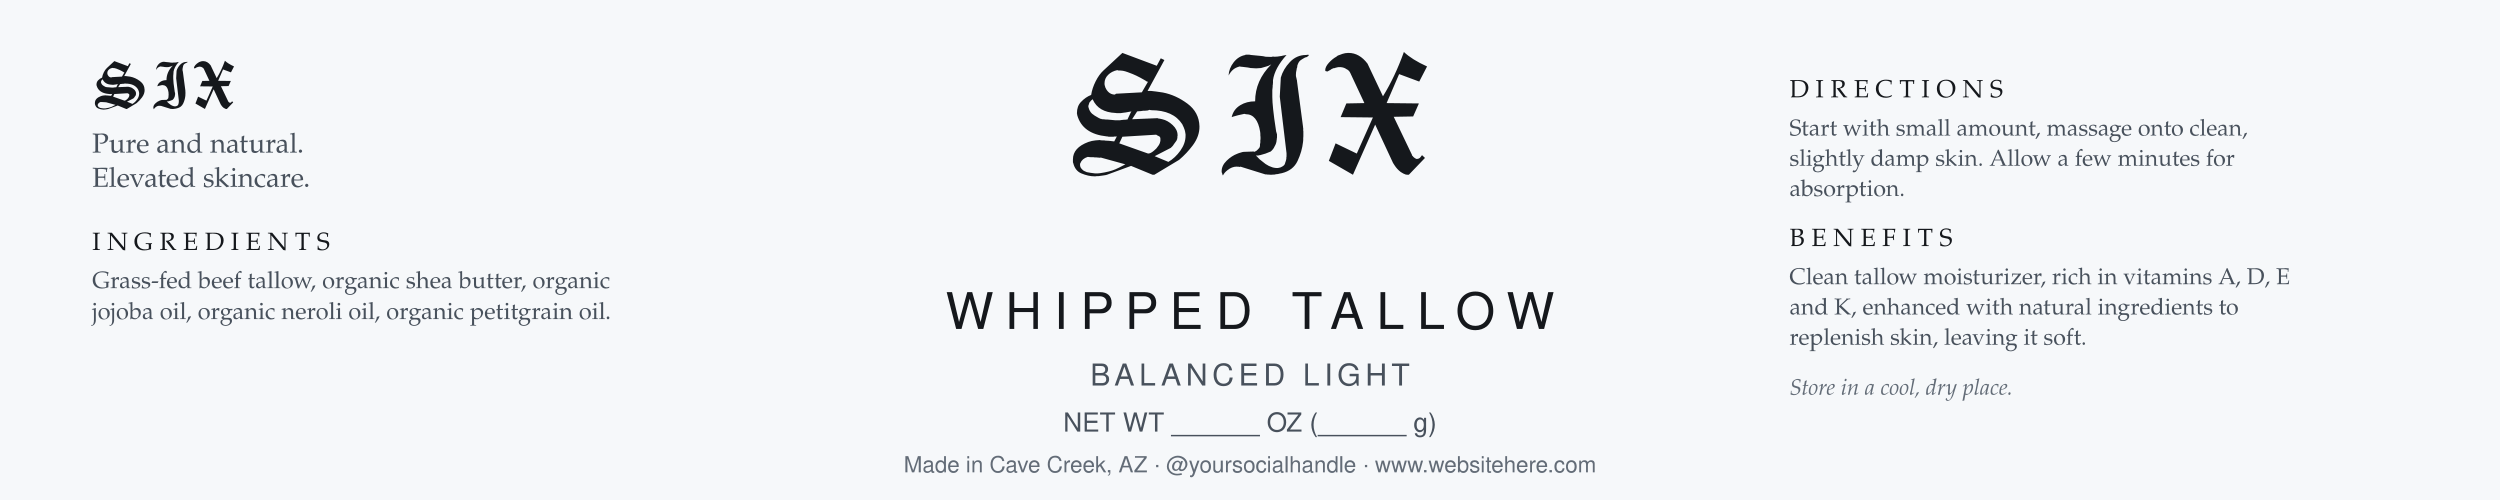
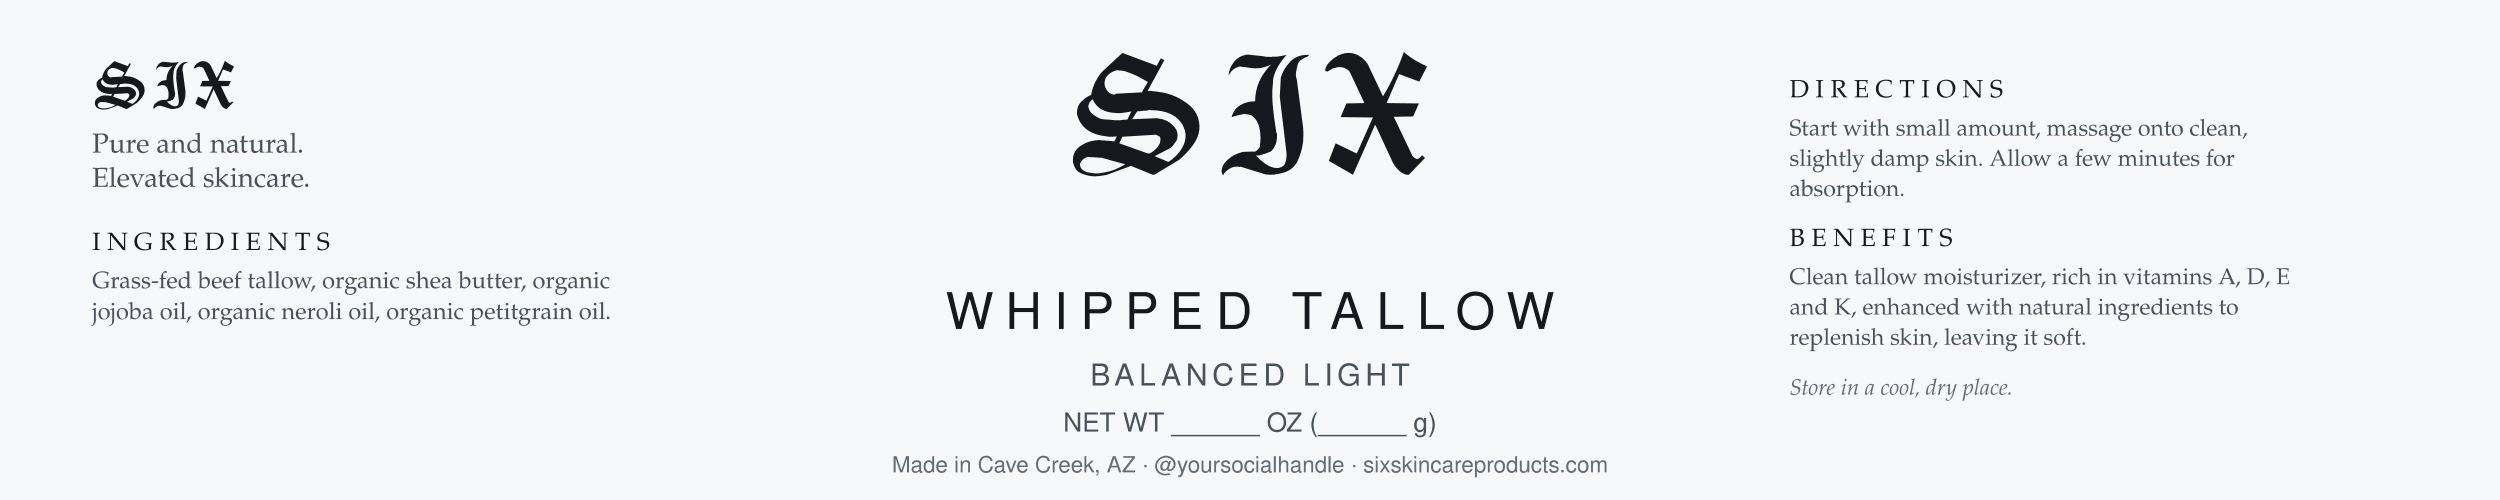
<svg xmlns="http://www.w3.org/2000/svg" width="190.0mm" height="38.0mm" viewBox="0 0 190.0 38.0">
  <rect x="0" y="0" width="190.0" height="38.0" fill="#f6f8fa" />
  <g transform="translate(81.000 3.400) scale(0.27155)">
    <path d="M15.84 2.29 25.46 5.89 26.58 3.8 27.6 4.28 22.89 12.93H23.86Q24.97 13.03 27.16 13.37Q30.75 14.05 34.03 16.47Q37.31 18.9 37.41 22.84Q37.46 25.56 35.56 28.13Q33.86 30.41 31.73 32.21L24.78 36.39H24.29L18.27 33.91L11.52 36.39Q11.23 36.49 10.55 36.58L9.48 36.73Q9.24 36.73 9.09 36.78H8.7Q8.41 36.78 8.36 36.83H8.02Q6.32 36.83 4.33 36Q2.63 35.27 2.1 33.18Q2.05 33.04 2 32.89V32.07Q2 28.81 6.32 27.21Q7.29 26.87 8.31 26.77L9.53 26.67Q9.67 26.77 10.31 26.77H10.74Q11.03 26.87 11.81 26.87Q12.01 26.92 12.39 26.92L13.56 27.06L14.34 25.56Q14.29 25.7 14.05 25.7H13.51Q13.46 25.75 13.37 25.75H12.25Q12.01 25.75 11.88 25.73Q11.76 25.7 11.62 25.65Q11.47 25.65 11.42 25.65Q4.67 24.93 3.21 19.73V19.63Q3.17 19.63 3.17 19.58V19.34Q3.12 19.34 3.12 19.29V19.15Q3.12 17.2 4.23 16.04Q5.55 14.63 7.1 14.05Q7.39 12.15 8.36 10.23Q9.33 8.31 10.55 7.2ZM6.13 31.39Q4.53 31.92 4.09 33.13Q3.99 33.23 3.99 33.43V33.72Q3.99 33.77 4.04 34.01Q4.04 34.06 4.06 34.13Q4.09 34.2 4.14 34.25Q4.14 34.3 4.14 34.35Q4.23 34.49 4.45 34.76Q4.67 35.03 4.87 35.17Q5.06 35.32 5.89 35.66Q6.23 35.71 6.95 35.85Q7.25 35.85 7.73 35.95Q7.97 35.95 8.12 36H9.04Q9.19 35.95 9.58 35.95Q12.25 35.56 13.85 34.88Q14.68 34.54 16.67 33.47L9.82 31.58Q9.67 31.63 9.43 31.63Q9.33 31.63 9.19 31.58Q9.04 31.58 8.99 31.58Q8.7 31.58 8.56 31.53H8.07Q8.02 31.53 7.78 31.48H7ZM23.37 18.22Q22.98 18.47 22.11 18.47H21.67Q20.94 18.61 20.41 18.61Q20.21 18.66 19.97 18.66L18.56 20.85L25.7 20.55Q25.9 20.7 26.33 20.7Q26.33 20.7 27.01 20.85Q28.52 21.19 29.9 22.47Q31.29 23.76 31.29 25.36V25.46Q31.24 25.51 31.24 25.61V25.99Q31.19 26.04 31.19 26.14V26.38Q31.19 26.43 31.14 26.48Q31.09 26.53 31.05 26.63Q31 26.72 31 26.82Q30.8 27.16 30.22 27.89Q30.17 27.99 30.05 28.16Q29.93 28.33 29.88 28.37Q29.83 28.42 29.39 28.86L24.88 31.19L28.71 32.79Q30.61 31.68 32.07 29.64Q33.52 27.6 33.52 25.46V25.07Q33.47 24.78 33.38 24.25Q33.38 24.1 33.28 23.86Q33.13 23.37 32.99 23.08Q32.94 22.93 32.79 22.67Q32.65 22.4 32.6 22.25Q30.07 18.32 23.86 18.32ZM25.36 25.17 15.84 25.75 14.97 27.6 22.79 30.37Q22.98 30.51 23.37 30.41Q23.61 30.37 23.95 30.17Q24.29 29.98 24.68 29.64Q24.78 29.54 25 29.35Q25.22 29.15 25.36 29.01Q26.14 28.08 26.33 27.5Q26.33 27.4 26.43 27.11Q26.43 27.06 26.48 26.87V26.24Q26.43 26.19 26.43 26.04V25.95Q26.38 25.95 26.36 25.87Q26.33 25.8 26.31 25.75Q26.29 25.7 25.9 25.51Q25.85 25.46 25.7 25.41Q25.56 25.36 25.53 25.34Q25.51 25.31 25.46 25.27H25.36ZM7.54 15.21Q7.44 15.36 7.15 15.55Q7.15 15.6 6.86 15.89Q6.86 15.89 6.76 16.01Q6.66 16.13 6.61 16.18Q6.37 16.91 6.37 16.94Q6.37 16.96 6.32 17.06V17.45Q6.32 17.49 6.37 17.54Q6.61 18.61 7.34 19.29Q7.88 19.78 9.24 20.51Q9.43 20.6 9.77 20.75Q9.87 20.75 9.92 20.75Q10.01 20.8 10.06 20.82Q10.11 20.85 10.31 20.85H10.65Q10.69 20.89 11.01 20.92Q11.33 20.94 11.71 20.94Q13.46 21.14 13.85 21.14H15.11Q15.31 21.14 15.79 21.04H15.89Q16.13 21.04 16.28 20.99H16.62Q16.81 20.99 16.96 20.94H17.25L18.37 18.56Q18.17 18.76 17.93 18.76H17.74Q17.69 18.81 17.54 18.81Q16.81 18.95 16.77 18.95Q16.28 19.05 15.99 19.05Q15.5 19.15 15.31 19.15H14.34Q14.09 19.15 13.95 19.1Q9.14 18.9 7.54 15.31ZM14.43 7.1Q12.83 7.44 11.84 8.44Q10.84 9.43 10.84 10.79Q10.84 11.08 10.86 11.23Q10.89 11.37 10.99 11.67Q10.99 11.71 11.08 12.01Q11.18 12.05 11.23 12.3Q12.15 13.95 13.75 13.95L14.05 13.71L21.28 13.32L22.98 10.4Q23.08 10.4 22.5 10.21Q22.5 10.16 22.4 10.09Q22.3 10.01 22.23 10.01Q22.16 10.01 22.01 9.87Q21.48 9.58 20.89 9.24L19.73 8.65Q18.85 8.22 17.35 7.68Q16.57 7.39 15.99 7.29Q15.41 7.2 14.63 7.2Z M50.27 2.78H51.34Q51.63 2.87 52.89 2.97L54.45 3.12Q54.74 3.12 55.23 3.21Q55.71 3.31 55.95 3.36Q56.49 3.41 57.51 3.41L57.99 3.31Q58.29 3.41 59.26 3.31Q59.69 3.21 60.52 3.12H60.57L60.62 3.07Q60.81 3.07 61.2 2.97Q61.39 2.97 61.78 2.87Q58.48 6.52 57.99 9.92V10.69Q57.95 10.84 57.95 10.99V11.18Q57.9 11.23 57.9 11.37V11.76Q57.8 12.44 57.8 12.69V14.63Q57.8 15.89 58.04 18.13Q58.24 20.17 58.87 24.25L59.11 25.07V25.99Q59.06 26.04 59.06 26.24V26.43Q59.01 26.58 59.01 26.67Q58.97 27.6 58.43 28.47Q58.14 29.2 57.36 29.88Q56.73 30.17 55.91 30.46Q55.66 30.51 55.15 30.68Q54.64 30.85 54.4 30.9Q54.35 30.9 54.25 30.9Q54.16 30.95 54.06 30.97Q53.96 31 53.77 31H53.19L53.43 31.24Q53.57 31.29 53.72 31.53L54.3 32.11Q55.57 33.13 55.91 33.38Q56.83 34.01 57.8 34.3Q58.29 34.45 58.38 34.45Q58.48 34.45 58.58 34.45Q58.67 34.49 58.72 34.49H59.4Q59.45 34.49 59.84 34.4Q59.89 34.4 60.18 34.3Q60.23 34.25 60.35 34.2Q60.47 34.15 60.52 34.13Q60.57 34.11 60.67 34.03Q60.76 33.96 60.81 33.94Q60.86 33.91 60.98 33.81Q61.1 33.72 61.13 33.67Q61.15 33.62 61.22 33.52Q61.3 33.43 61.3 33.4Q61.3 33.38 61.44 32.94L61.59 32.5Q61.59 32.36 61.69 32.07Q61.69 31.97 61.73 31.82V31.53Q61.73 31.39 61.78 31.24V30.37L59.89 14.53L60.18 9.19Q60.86 6.81 62.73 4.84Q64.6 2.87 67.22 2.87L67.9 2.78L68 3.07Q67.9 3.12 67.81 3.19Q67.71 3.26 67.64 3.31Q67.56 3.36 67.47 3.43Q67.37 3.51 67.25 3.51Q67.13 3.51 67.03 3.55Q66.93 3.6 66.83 3.65Q66.11 4.04 65.64 4.4Q65.18 4.77 64.89 5.59Q64.89 5.64 64.84 5.72Q64.79 5.79 64.79 5.93V6.08Q64.79 6.18 64.75 6.35Q64.7 6.52 64.6 6.76V6.95Q64.55 7.2 64.45 7.68Q64.41 7.93 64.41 8.31V8.75Q64.41 8.9 64.5 9.19Q64.5 9.24 64.55 9.29V9.38Q64.55 9.43 64.58 9.5Q64.6 9.58 64.65 9.82Q64.65 9.87 64.7 9.97V10.11L66.4 22.98Q66.4 23.27 66.45 23.32V24.05Q66.45 24.1 66.49 24.2V25.61Q66.45 25.8 66.45 26.14V26.67Q66.4 26.87 66.4 27.21Q66.11 29.88 64.87 32.53Q63.63 35.17 60.47 35.95Q60.33 35.95 59.94 36.05L59.35 36.19Q59.16 36.19 58.84 36.24Q58.53 36.29 58.38 36.34H57.99Q57.7 36.34 57.65 36.39H57.12Q57.07 36.34 56.93 36.34H56.49Q56.34 36.29 56.15 36.29H55.86L48.86 34.11L48.77 34.2H48.62Q48.57 34.2 48.47 34.15H48.09Q48.04 34.15 47.94 34.11H47.84Q46.48 34.11 45.22 35.13Q44.35 35.81 43.96 36.63V36.53Q43.91 36.49 43.86 36.39Q43.81 36.29 43.81 36.19V36.15Q43.76 35.95 43.69 35.83Q43.62 35.71 43.62 35.42Q43.62 33.81 45.03 32.45Q46.43 31.09 47.99 30.51Q48.13 30.41 48.47 30.32Q48.57 30.32 48.89 30.2Q49.2 30.07 49.45 30.03Q49.69 29.98 49.83 29.98L52.65 29.88Q52.65 29.98 52.75 29.98Q52.8 29.98 52.85 29.93Q52.89 29.88 53.19 29.78Q53.23 29.73 53.33 29.69Q53.43 29.64 53.5 29.56Q53.57 29.49 53.84 29.22Q54.11 28.96 54.18 28.84Q54.25 28.71 54.35 28.37V27.89Q54.35 27.74 54.45 27.35V26.67Q54.45 26.58 54.5 26.48V25.85Q54.45 25.7 54.45 25.36V24.88Q54.4 24.73 54.4 24.39Q53.62 19.44 50.37 19.44L49.98 19.34Q49.4 19.49 48.23 19.73Q47.94 19.83 47.36 19.97Q47.21 20.02 46.92 20.09Q46.63 20.17 46.43 20.26Q46.92 18.08 48.86 16.91Q50.61 15.84 52.99 15.84Q52.99 10.01 57.51 5.5Q57.41 5.55 57.17 5.67Q56.93 5.79 56.73 5.89Q56.54 5.98 56.1 6.1Q55.66 6.23 54.64 6.52Q53.77 6.61 53.28 6.61Q52.8 6.61 51.73 6.52Q51.49 6.47 50.95 6.37Q50.42 6.27 50.13 6.27Q49.83 6.27 49.35 6.18Q49.06 6.18 48.67 6.08Q47.55 6.37 46.85 6.95Q46.14 7.54 45.56 8.61Q45.66 6.61 46.99 4.91Q48.33 3.21 50.27 2.87Z M94.6 2Q96.83 4.14 101.11 6.08L98.92 10.31L93.29 8.22L89.79 16.33L98.83 16.43L97.22 20.07L91.78 20.17L96.88 30.8Q96.88 30.95 96.93 30.95V31Q96.93 31.09 97.03 31.09Q97.22 31.43 97.81 31.82Q97.85 31.82 97.9 31.82Q97.9 31.87 97.98 31.9Q98.05 31.92 98.19 31.97H98.39L98.44 31.92H98.63L98.68 31.87H98.73Q98.83 31.82 98.9 31.77Q98.97 31.73 99.02 31.73L99.26 31.48L99.7 30.9L100.53 31.68L96.01 36.39H95.47Q95.43 36.34 95.33 36.34H95.18Q95.13 36.29 95.04 36.29Q94.55 36.15 93.73 35.61Q92.71 34.83 92.03 33.77Q91.88 33.52 91.59 33.09L86.59 22.35L80.37 36.39L73.62 32.5L75.51 27.6L81.44 30.46L85.95 20.36L76.92 20.26L78.52 16.43L83.57 16.33L79.64 7.93Q79.3 7.15 78.52 6.81Q77.94 6.37 76.97 6.27H76.29Q76.14 6.32 76 6.32L75.41 6.47Q75.37 6.47 75.29 6.52Q75.22 6.57 75.07 6.57H74.88Q74.83 6.61 74.73 6.66Q74.64 6.71 74.59 6.71Q74.54 6.71 74.47 6.76Q74.39 6.81 74.35 6.83Q74.3 6.86 74.2 6.93Q74.1 7 74.01 7.08Q73.91 7.15 73.86 7.15Q73.81 7.15 73.74 7.2Q73.67 7.25 73.62 7.27Q73.57 7.29 73.45 7.37Q73.33 7.44 73.23 7.49L72.74 7.39L72.6 7.2Q72.6 6.18 73.62 5.06Q74.64 3.94 75.71 3.36Q75.9 3.17 76.12 3.04Q76.34 2.92 76.97 2.73Q77.11 2.68 77.36 2.58Q77.45 2.58 77.53 2.53Q77.6 2.49 77.7 2.49Q77.79 2.49 78.09 2.39Q78.23 2.39 78.38 2.34H78.62Q78.77 2.34 78.91 2.29H79.15Q82.17 2.29 84.45 5.3L88.77 14.43Q92.17 8.9 94.6 2.1Z" fill="#15181c" />
  </g>
  <text x="95.00" y="25.00" font-family="Helvetica, Arial, sans-serif" font-size="3.85" fill="#15181c" text-anchor="middle" letter-spacing="0.950">WHIPPED TALLOW</text>
  <text x="95.00" y="29.30" font-family="Helvetica, Arial, sans-serif" font-size="2.30" fill="#48515c" text-anchor="middle" letter-spacing="0.350">BALANCED LIGHT</text>
  <text x="95.00" y="32.80" font-family="Helvetica, Arial, sans-serif" font-size="2.00" fill="#48515c" text-anchor="middle">NET WT ______ OZ (______ g)</text>
-   <text x="95.00" y="35.90" font-family="Helvetica, Arial, sans-serif" font-size="1.70" fill="#636c77" text-anchor="middle">Made in Cave Creek, AZ   ·   @yoursocialhandle   ·   www.websitehere.com</text>
+   <text x="95.00" y="35.90" font-family="Helvetica, Arial, sans-serif" font-size="1.70" fill="#636c77" text-anchor="middle">Made in Cave Creek, AZ   ·   @yoursocialhandle   ·   sixskincareproducts.com</text>
  <g transform="translate(7.000 4.400) scale(0.10668)">
    <path d="M15.84 2.29 25.46 5.89 26.58 3.8 27.6 4.28 22.89 12.93H23.86Q24.97 13.03 27.16 13.37Q30.75 14.05 34.03 16.47Q37.31 18.9 37.41 22.84Q37.46 25.56 35.56 28.13Q33.86 30.41 31.73 32.21L24.78 36.39H24.29L18.27 33.91L11.52 36.39Q11.23 36.49 10.55 36.58L9.48 36.73Q9.24 36.73 9.09 36.78H8.7Q8.41 36.78 8.36 36.83H8.02Q6.32 36.83 4.33 36Q2.63 35.27 2.1 33.18Q2.05 33.04 2 32.89V32.07Q2 28.81 6.32 27.21Q7.29 26.87 8.31 26.77L9.53 26.67Q9.67 26.77 10.31 26.77H10.74Q11.03 26.87 11.81 26.87Q12.01 26.92 12.39 26.92L13.56 27.06L14.34 25.56Q14.29 25.7 14.05 25.7H13.51Q13.46 25.75 13.37 25.75H12.25Q12.01 25.75 11.88 25.73Q11.76 25.7 11.62 25.65Q11.47 25.65 11.42 25.65Q4.67 24.93 3.21 19.73V19.63Q3.17 19.63 3.17 19.58V19.34Q3.12 19.34 3.12 19.29V19.15Q3.12 17.2 4.23 16.04Q5.55 14.63 7.1 14.05Q7.39 12.15 8.36 10.23Q9.33 8.31 10.55 7.2ZM6.13 31.39Q4.53 31.92 4.09 33.13Q3.99 33.23 3.99 33.43V33.72Q3.99 33.77 4.04 34.01Q4.04 34.06 4.06 34.13Q4.09 34.2 4.14 34.25Q4.14 34.3 4.14 34.35Q4.23 34.49 4.45 34.76Q4.67 35.03 4.87 35.17Q5.06 35.32 5.89 35.66Q6.23 35.71 6.95 35.85Q7.25 35.85 7.73 35.95Q7.97 35.95 8.12 36H9.04Q9.19 35.95 9.58 35.95Q12.25 35.56 13.85 34.88Q14.68 34.54 16.67 33.47L9.82 31.58Q9.67 31.63 9.43 31.63Q9.33 31.63 9.19 31.58Q9.04 31.58 8.99 31.58Q8.7 31.58 8.56 31.53H8.07Q8.02 31.53 7.78 31.48H7ZM23.37 18.22Q22.98 18.47 22.11 18.47H21.67Q20.94 18.61 20.41 18.61Q20.21 18.66 19.97 18.66L18.56 20.85L25.7 20.55Q25.9 20.7 26.33 20.7Q26.33 20.7 27.01 20.85Q28.52 21.19 29.9 22.47Q31.29 23.76 31.29 25.36V25.46Q31.24 25.51 31.24 25.61V25.99Q31.19 26.04 31.19 26.14V26.38Q31.19 26.43 31.14 26.48Q31.09 26.53 31.05 26.63Q31 26.72 31 26.82Q30.8 27.16 30.22 27.89Q30.17 27.99 30.05 28.16Q29.93 28.33 29.88 28.37Q29.83 28.42 29.39 28.86L24.88 31.19L28.71 32.79Q30.61 31.68 32.07 29.64Q33.52 27.6 33.52 25.46V25.07Q33.47 24.78 33.38 24.25Q33.38 24.1 33.28 23.86Q33.13 23.37 32.99 23.08Q32.94 22.93 32.79 22.67Q32.65 22.4 32.6 22.25Q30.07 18.32 23.86 18.32ZM25.36 25.17 15.84 25.75 14.97 27.6 22.79 30.37Q22.98 30.51 23.37 30.41Q23.61 30.37 23.95 30.17Q24.29 29.98 24.68 29.64Q24.78 29.54 25 29.35Q25.22 29.15 25.36 29.01Q26.14 28.08 26.33 27.5Q26.33 27.4 26.43 27.11Q26.43 27.06 26.48 26.87V26.24Q26.43 26.19 26.43 26.04V25.95Q26.38 25.95 26.36 25.87Q26.33 25.8 26.31 25.75Q26.29 25.7 25.9 25.51Q25.85 25.46 25.7 25.41Q25.56 25.36 25.53 25.34Q25.51 25.31 25.46 25.27H25.36ZM7.54 15.21Q7.44 15.36 7.15 15.55Q7.15 15.6 6.86 15.89Q6.86 15.89 6.76 16.01Q6.66 16.13 6.61 16.18Q6.37 16.91 6.37 16.94Q6.37 16.96 6.32 17.06V17.45Q6.32 17.49 6.37 17.54Q6.61 18.61 7.34 19.29Q7.88 19.78 9.24 20.51Q9.43 20.6 9.77 20.75Q9.87 20.75 9.92 20.75Q10.01 20.8 10.06 20.82Q10.11 20.85 10.31 20.85H10.65Q10.69 20.89 11.01 20.92Q11.33 20.94 11.71 20.94Q13.46 21.14 13.85 21.14H15.11Q15.31 21.14 15.79 21.04H15.89Q16.13 21.04 16.28 20.99H16.62Q16.81 20.99 16.96 20.94H17.25L18.37 18.56Q18.17 18.76 17.93 18.76H17.74Q17.69 18.81 17.54 18.81Q16.81 18.95 16.77 18.95Q16.28 19.05 15.99 19.05Q15.5 19.15 15.31 19.15H14.34Q14.09 19.15 13.95 19.1Q9.14 18.9 7.54 15.31ZM14.43 7.1Q12.83 7.44 11.84 8.44Q10.84 9.43 10.84 10.79Q10.84 11.08 10.86 11.23Q10.89 11.37 10.99 11.67Q10.99 11.71 11.08 12.01Q11.18 12.05 11.23 12.3Q12.15 13.95 13.75 13.95L14.05 13.71L21.28 13.32L22.98 10.4Q23.08 10.4 22.5 10.21Q22.5 10.16 22.4 10.09Q22.3 10.01 22.23 10.01Q22.16 10.01 22.01 9.87Q21.48 9.58 20.89 9.24L19.73 8.65Q18.85 8.22 17.35 7.68Q16.57 7.39 15.99 7.29Q15.41 7.2 14.63 7.2Z M50.27 2.78H51.34Q51.63 2.87 52.89 2.97L54.45 3.12Q54.74 3.12 55.23 3.21Q55.71 3.31 55.95 3.36Q56.49 3.41 57.51 3.41L57.99 3.31Q58.29 3.41 59.26 3.31Q59.69 3.21 60.52 3.12H60.57L60.62 3.07Q60.81 3.07 61.2 2.97Q61.39 2.97 61.78 2.87Q58.48 6.52 57.99 9.92V10.69Q57.95 10.84 57.95 10.99V11.18Q57.9 11.23 57.9 11.37V11.76Q57.8 12.44 57.8 12.69V14.63Q57.8 15.89 58.04 18.13Q58.24 20.17 58.87 24.25L59.11 25.07V25.99Q59.06 26.04 59.06 26.24V26.43Q59.01 26.58 59.01 26.67Q58.97 27.6 58.43 28.47Q58.14 29.2 57.36 29.88Q56.73 30.17 55.91 30.46Q55.66 30.51 55.15 30.68Q54.64 30.85 54.4 30.9Q54.35 30.9 54.25 30.9Q54.16 30.95 54.06 30.97Q53.96 31 53.77 31H53.19L53.43 31.24Q53.57 31.29 53.72 31.53L54.3 32.11Q55.57 33.13 55.91 33.38Q56.83 34.01 57.8 34.3Q58.29 34.45 58.38 34.45Q58.48 34.45 58.58 34.45Q58.67 34.49 58.72 34.49H59.4Q59.45 34.49 59.84 34.4Q59.89 34.4 60.18 34.3Q60.23 34.25 60.35 34.2Q60.47 34.15 60.52 34.13Q60.57 34.11 60.67 34.03Q60.76 33.96 60.81 33.94Q60.86 33.91 60.98 33.81Q61.1 33.72 61.13 33.67Q61.15 33.62 61.22 33.52Q61.3 33.43 61.3 33.4Q61.3 33.38 61.44 32.94L61.59 32.5Q61.59 32.36 61.69 32.07Q61.69 31.97 61.73 31.82V31.53Q61.73 31.39 61.78 31.24V30.37L59.89 14.53L60.18 9.19Q60.86 6.81 62.73 4.84Q64.6 2.87 67.22 2.87L67.9 2.78L68 3.07Q67.9 3.12 67.81 3.19Q67.71 3.26 67.64 3.31Q67.56 3.36 67.47 3.43Q67.37 3.51 67.25 3.51Q67.13 3.51 67.03 3.55Q66.93 3.6 66.83 3.65Q66.11 4.04 65.64 4.4Q65.18 4.77 64.89 5.59Q64.89 5.64 64.84 5.72Q64.79 5.79 64.79 5.93V6.08Q64.79 6.18 64.75 6.35Q64.7 6.52 64.6 6.76V6.95Q64.55 7.2 64.45 7.68Q64.41 7.93 64.41 8.31V8.75Q64.41 8.9 64.5 9.19Q64.5 9.24 64.55 9.29V9.38Q64.55 9.43 64.58 9.5Q64.6 9.58 64.65 9.82Q64.65 9.87 64.7 9.97V10.11L66.4 22.98Q66.4 23.27 66.45 23.32V24.05Q66.45 24.1 66.49 24.2V25.61Q66.45 25.8 66.45 26.14V26.67Q66.4 26.87 66.4 27.21Q66.11 29.88 64.87 32.53Q63.63 35.17 60.47 35.95Q60.33 35.95 59.94 36.05L59.35 36.19Q59.16 36.19 58.84 36.24Q58.53 36.29 58.38 36.34H57.99Q57.7 36.34 57.65 36.39H57.12Q57.07 36.34 56.93 36.34H56.49Q56.34 36.29 56.15 36.29H55.86L48.86 34.11L48.77 34.2H48.62Q48.57 34.2 48.47 34.15H48.09Q48.04 34.15 47.94 34.11H47.84Q46.48 34.11 45.22 35.13Q44.35 35.81 43.96 36.63V36.53Q43.91 36.49 43.86 36.39Q43.81 36.29 43.81 36.19V36.15Q43.76 35.95 43.69 35.83Q43.62 35.71 43.62 35.42Q43.62 33.81 45.03 32.45Q46.43 31.09 47.99 30.51Q48.13 30.41 48.47 30.32Q48.57 30.32 48.89 30.2Q49.2 30.07 49.45 30.03Q49.69 29.98 49.83 29.98L52.65 29.88Q52.65 29.98 52.75 29.98Q52.8 29.98 52.85 29.93Q52.89 29.88 53.19 29.78Q53.23 29.73 53.33 29.69Q53.43 29.64 53.5 29.56Q53.57 29.49 53.84 29.22Q54.11 28.96 54.18 28.84Q54.25 28.71 54.35 28.37V27.89Q54.35 27.74 54.45 27.35V26.67Q54.45 26.58 54.5 26.48V25.85Q54.45 25.7 54.45 25.36V24.88Q54.4 24.73 54.4 24.39Q53.62 19.44 50.37 19.44L49.98 19.34Q49.4 19.49 48.23 19.73Q47.94 19.83 47.36 19.97Q47.21 20.02 46.92 20.09Q46.63 20.17 46.43 20.26Q46.92 18.08 48.86 16.91Q50.61 15.84 52.99 15.84Q52.99 10.01 57.51 5.5Q57.41 5.55 57.17 5.67Q56.93 5.79 56.73 5.89Q56.54 5.98 56.1 6.1Q55.66 6.23 54.64 6.52Q53.77 6.61 53.28 6.61Q52.8 6.61 51.73 6.52Q51.49 6.47 50.95 6.37Q50.42 6.27 50.13 6.27Q49.83 6.27 49.35 6.18Q49.06 6.18 48.67 6.08Q47.55 6.37 46.85 6.95Q46.14 7.54 45.56 8.61Q45.66 6.61 46.99 4.91Q48.33 3.21 50.27 2.87Z M94.6 2Q96.83 4.14 101.11 6.08L98.92 10.31L93.29 8.22L89.79 16.33L98.83 16.43L97.22 20.07L91.78 20.17L96.88 30.8Q96.88 30.95 96.93 30.95V31Q96.93 31.09 97.03 31.09Q97.22 31.43 97.81 31.82Q97.85 31.82 97.9 31.82Q97.9 31.87 97.98 31.9Q98.05 31.92 98.19 31.97H98.39L98.44 31.92H98.63L98.68 31.87H98.73Q98.83 31.82 98.9 31.77Q98.97 31.73 99.02 31.73L99.26 31.48L99.7 30.9L100.53 31.68L96.01 36.39H95.47Q95.43 36.34 95.33 36.34H95.18Q95.13 36.29 95.04 36.29Q94.55 36.15 93.73 35.61Q92.71 34.83 92.03 33.77Q91.88 33.52 91.59 33.09L86.59 22.35L80.37 36.39L73.62 32.5L75.51 27.6L81.44 30.46L85.95 20.36L76.92 20.26L78.52 16.43L83.57 16.33L79.64 7.93Q79.3 7.15 78.52 6.81Q77.94 6.37 76.97 6.27H76.29Q76.14 6.32 76 6.32L75.41 6.47Q75.37 6.47 75.29 6.52Q75.22 6.57 75.07 6.57H74.88Q74.83 6.61 74.73 6.66Q74.64 6.71 74.59 6.71Q74.54 6.71 74.47 6.76Q74.39 6.81 74.35 6.83Q74.3 6.86 74.2 6.93Q74.1 7 74.01 7.08Q73.91 7.15 73.86 7.15Q73.81 7.15 73.74 7.2Q73.67 7.25 73.62 7.27Q73.57 7.29 73.45 7.37Q73.33 7.44 73.23 7.49L72.74 7.39L72.6 7.2Q72.6 6.18 73.62 5.06Q74.64 3.94 75.71 3.36Q75.9 3.17 76.12 3.04Q76.34 2.92 76.97 2.73Q77.11 2.68 77.36 2.58Q77.45 2.58 77.53 2.53Q77.6 2.49 77.7 2.49Q77.79 2.49 78.09 2.39Q78.23 2.39 78.38 2.34H78.62Q78.77 2.34 78.91 2.29H79.15Q82.17 2.29 84.45 5.3L88.77 14.43Q92.17 8.9 94.6 2.1Z" fill="#15181c" />
  </g>
  <text x="7.00" y="11.60" font-family="Palatino, Georgia, serif" font-size="2.10" fill="#48515c">Pure and natural.</text>
  <text x="7.00" y="14.20" font-family="Palatino, Georgia, serif" font-size="2.10" fill="#48515c">Elevated skincare.</text>
  <text x="7.00" y="19.00" font-family="Palatino, Georgia, serif" font-size="1.90" fill="#15181c" letter-spacing="0.500">INGREDIENTS</text>
  <text x="7.00" y="21.90" font-family="Palatino, Georgia, serif" font-size="1.80" fill="#48515c">Grass-fed beef tallow, organic shea butter, organic</text>
  <text x="7.00" y="24.25" font-family="Palatino, Georgia, serif" font-size="1.80" fill="#48515c">jojoba oil, organic neroli oil, organic petitgrain oil.</text>
  <text x="136.00" y="7.40" font-family="Palatino, Georgia, serif" font-size="1.90" fill="#15181c" letter-spacing="0.500">DIRECTIONS</text>
  <text x="136.00" y="10.30" font-family="Palatino, Georgia, serif" font-size="1.75" fill="#48515c">Start with small amount, massage onto clean,</text>
  <text x="136.00" y="12.60" font-family="Palatino, Georgia, serif" font-size="1.75" fill="#48515c">slightly damp skin. Allow a few minutes for</text>
  <text x="136.00" y="14.90" font-family="Palatino, Georgia, serif" font-size="1.75" fill="#48515c">absorption.</text>
  <text x="136.00" y="18.70" font-family="Palatino, Georgia, serif" font-size="1.90" fill="#15181c" letter-spacing="0.500">BENEFITS</text>
  <text x="136.00" y="21.60" font-family="Palatino, Georgia, serif" font-size="1.75" fill="#48515c">Clean tallow moisturizer, rich in vitamins A, D, E</text>
  <text x="136.00" y="23.90" font-family="Palatino, Georgia, serif" font-size="1.75" fill="#48515c">and K, enhanced with natural ingredients to</text>
  <text x="136.00" y="26.20" font-family="Palatino, Georgia, serif" font-size="1.75" fill="#48515c">replenish skin, leaving it soft.</text>
  <text x="136.00" y="30.00" font-family="Palatino, Georgia, serif" font-size="1.70" fill="#636c77" font-style="italic">Store in a cool, dry place.</text>
</svg>
